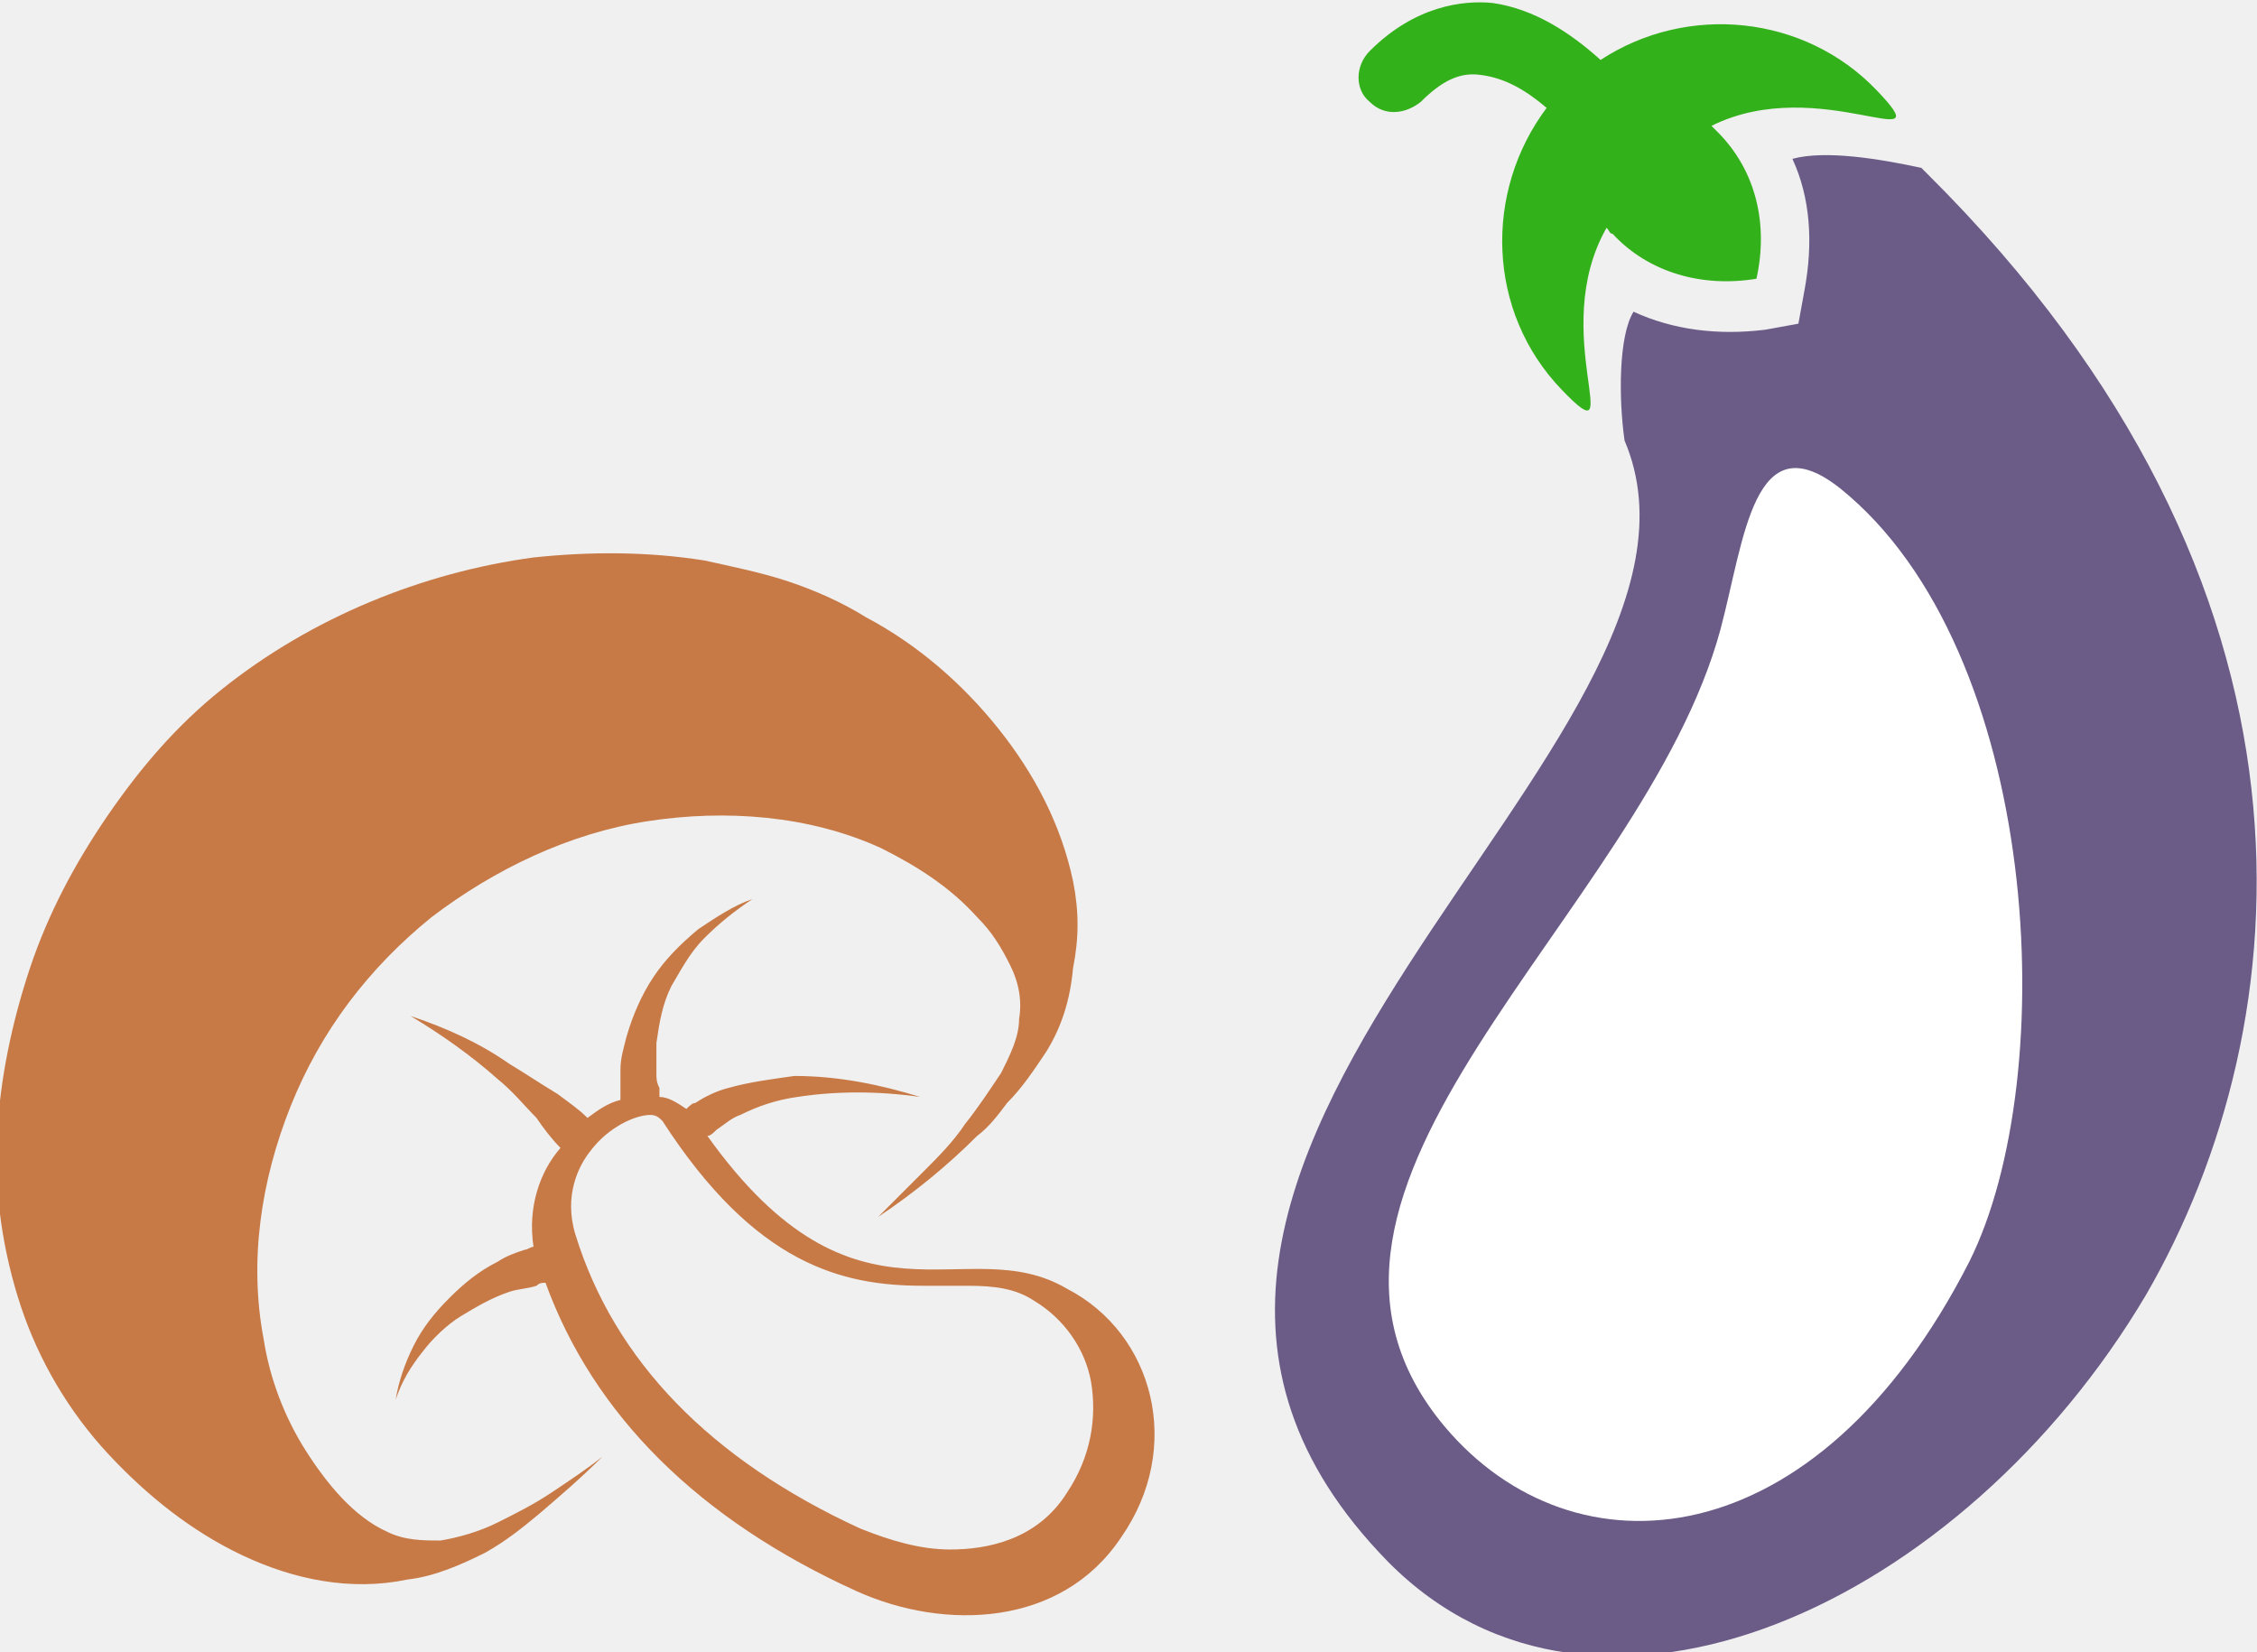
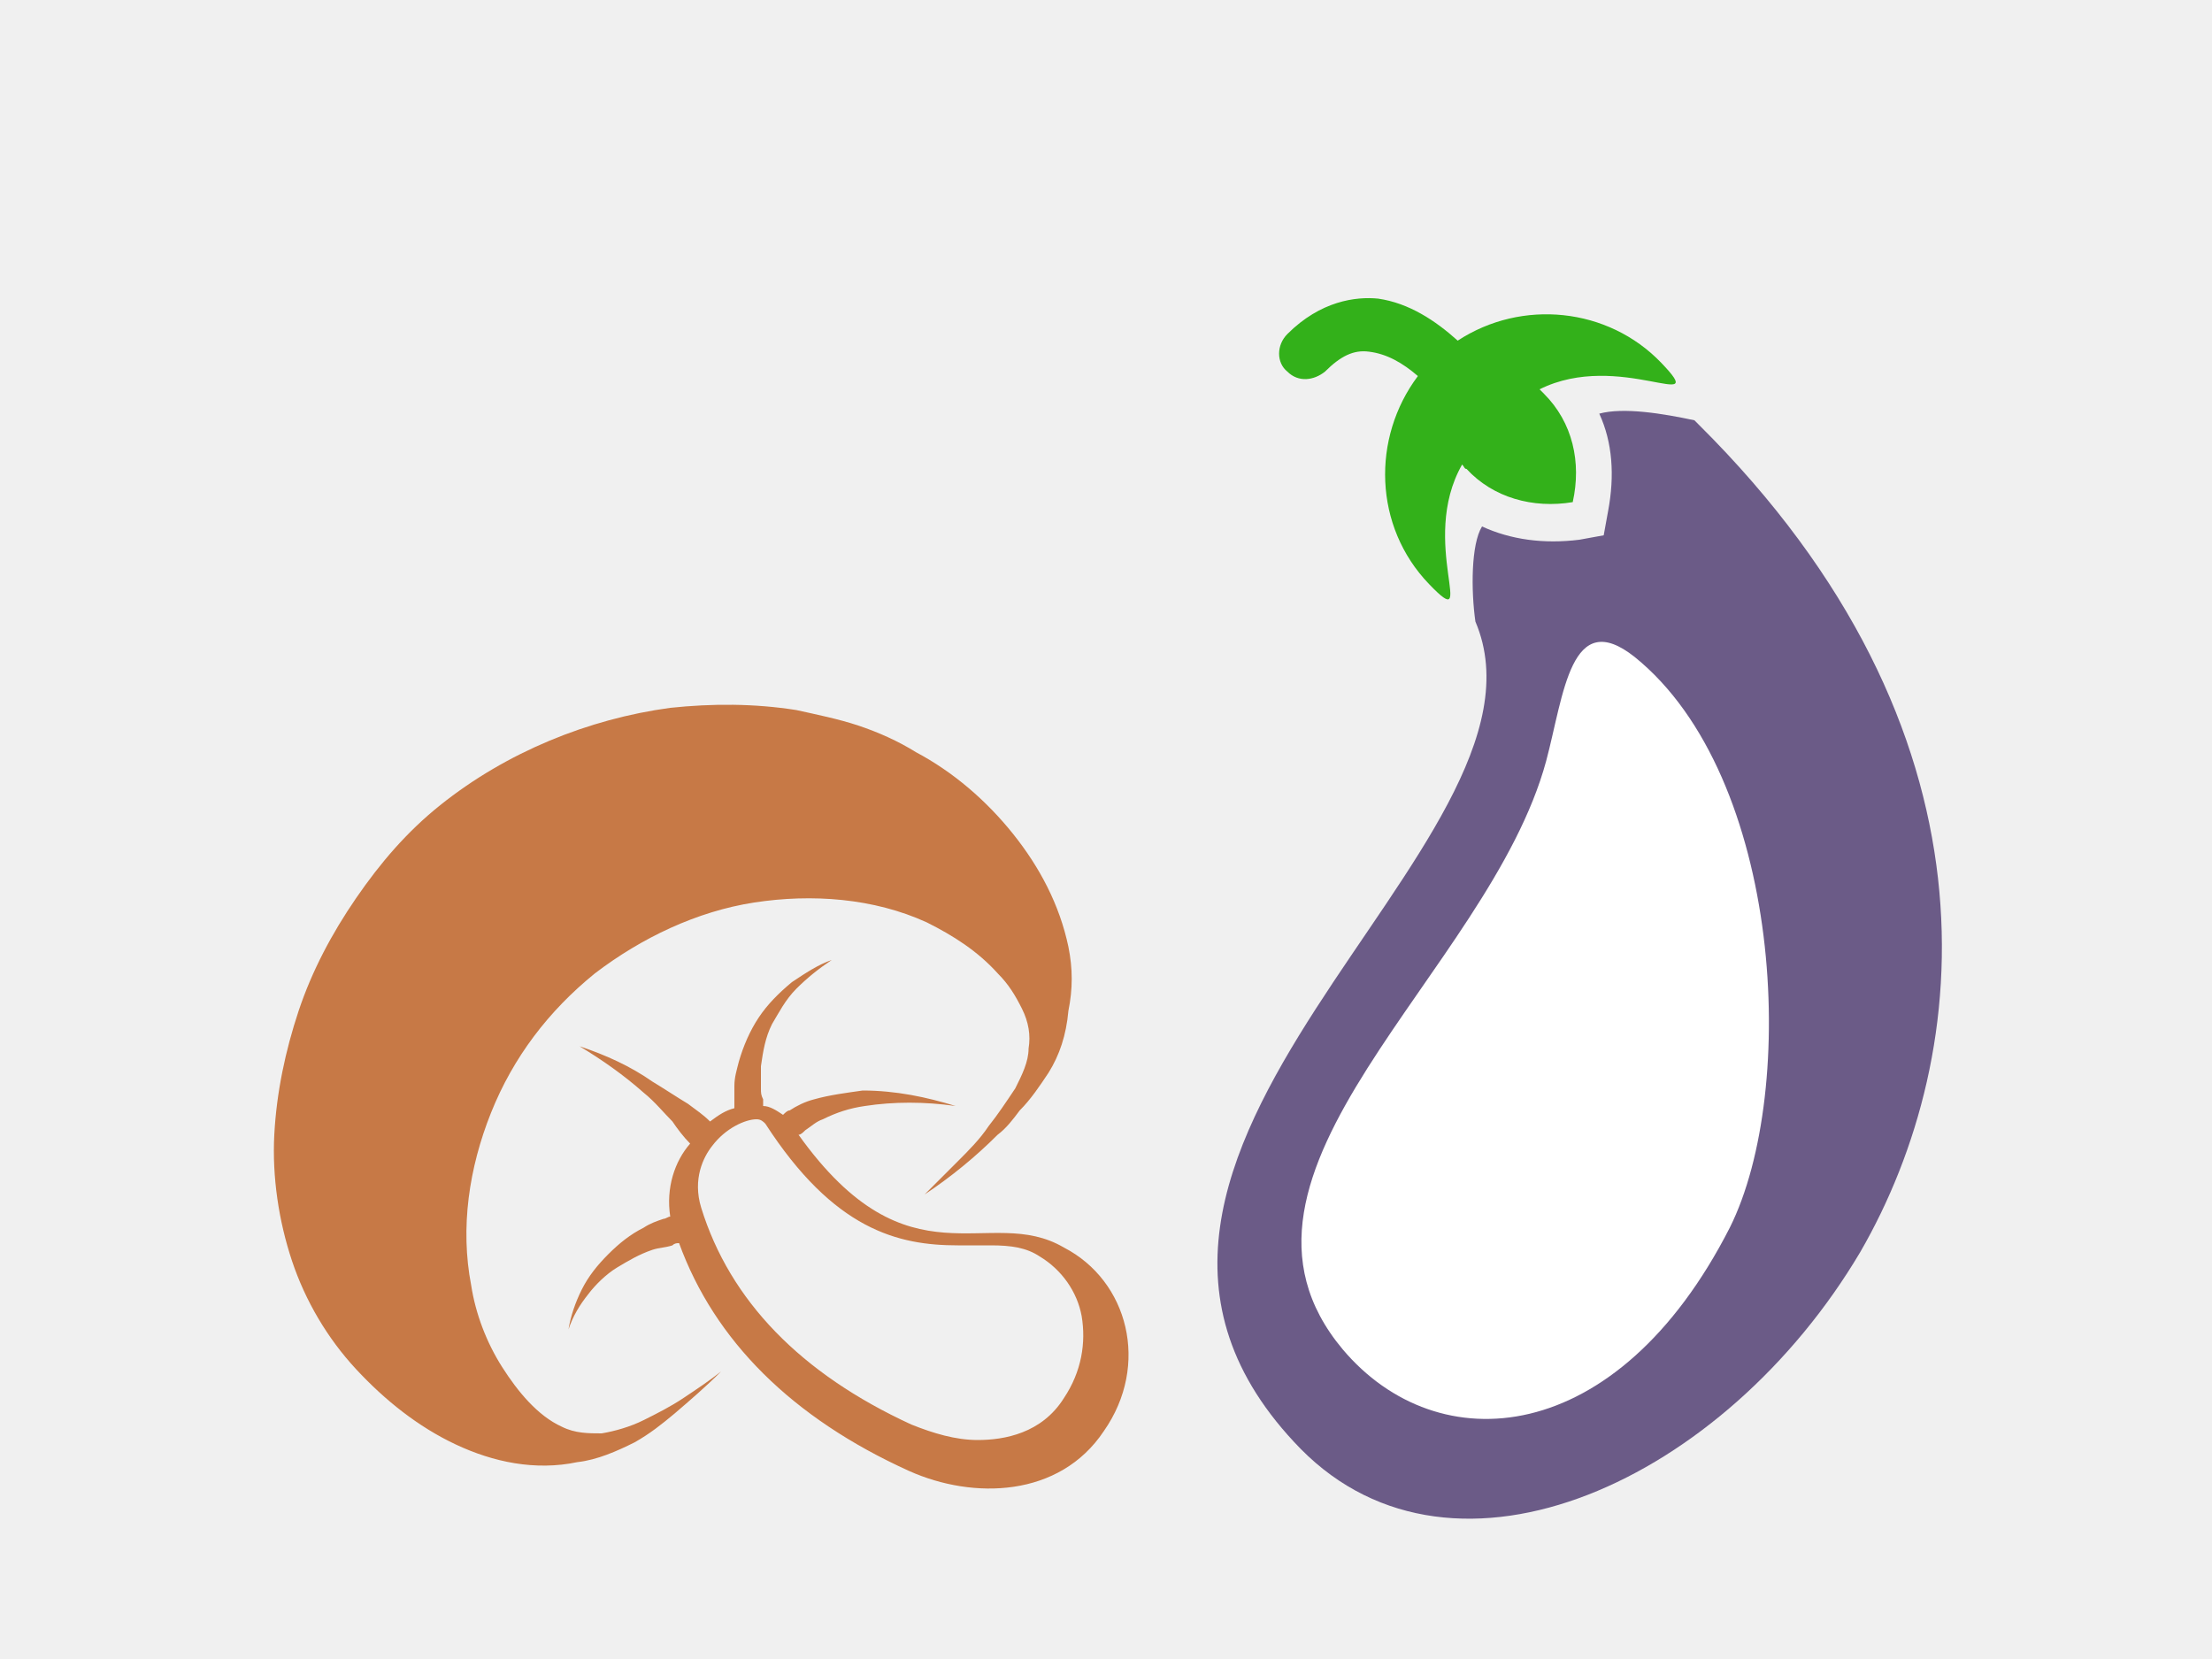
- <svg xmlns="http://www.w3.org/2000/svg" version="1.1" id="Слой_1" x="0px" y="0px" width="75.3px" height="55.1px" viewBox="0.5 2.4 75.3 55.1" enable-background="new 0.5 2.4 75.3 55.1" xml:space="preserve">
-   <path fill="#C77946" d="M37.9,53.7c-2,3-5.9,3.1-8.8,1.8c-5.3-2.4-8.8-5.9-10.4-10.3c-0.1,0-0.2,0-0.3,0.1c-0.3,0.1-0.6,0.1-0.9,0.2  c-0.6,0.2-1.1,0.5-1.6,0.8c-0.5,0.3-1,0.8-1.3,1.2c-0.4,0.5-0.7,1-0.9,1.6c0.1-0.6,0.3-1.2,0.6-1.8c0.3-0.6,0.7-1.1,1.2-1.6  c0.5-0.5,1-0.9,1.6-1.2c0.3-0.2,0.6-0.3,0.9-0.4c0.1,0,0.2-0.1,0.3-0.1c-0.2-1.3,0.2-2.5,0.9-3.3c-0.3-0.3-0.6-0.7-0.8-1  c-0.4-0.4-0.8-0.9-1.3-1.3c-0.9-0.8-1.9-1.5-2.9-2.1c1.2,0.4,2.3,0.9,3.3,1.6c0.5,0.3,1.1,0.7,1.6,1c0.4,0.3,0.7,0.5,1,0.8  c0.4-0.3,0.7-0.5,1.1-0.6c0-0.1,0-0.3,0-0.4c0-0.2,0-0.4,0-0.6c0-0.4,0.1-0.7,0.2-1.1c0.2-0.7,0.5-1.4,0.9-2  c0.4-0.6,0.9-1.1,1.5-1.6c0.6-0.4,1.2-0.8,1.8-1c-0.6,0.4-1.1,0.8-1.6,1.3c-0.5,0.5-0.8,1.1-1.1,1.6c-0.3,0.6-0.4,1.2-0.5,1.9  c0,0.3,0,0.6,0,1c0,0.2,0,0.3,0.1,0.5c0,0.1,0,0.2,0,0.3c0.3,0,0.6,0.2,0.9,0.4c0.1-0.1,0.2-0.2,0.3-0.2c0.3-0.2,0.7-0.4,1.1-0.5  c0.7-0.2,1.5-0.3,2.2-0.4c1.5,0,2.9,0.3,4.2,0.7c-1.4-0.2-2.8-0.2-4.1,0c-0.7,0.1-1.3,0.3-1.9,0.6c-0.3,0.1-0.5,0.3-0.8,0.5  c-0.1,0.1-0.2,0.2-0.3,0.2c5,7,8.6,3.1,12,5.1C39,46.9,40,50.7,37.9,53.7z M36.9,48.5c-0.2-1.1-0.9-2.1-1.9-2.7  c-0.6-0.4-1.3-0.5-2.2-0.5c-0.2,0-0.4,0-0.7,0c-0.2,0-0.5,0-0.8,0c-2.7,0-5.6-0.7-8.7-5.5c-0.1-0.1-0.2-0.2-0.4-0.2  c-0.5,0-1.4,0.4-2,1.2c-0.4,0.5-0.9,1.5-0.5,2.8c1.3,4.2,4.5,7.5,9.5,9.8c1,0.4,2,0.7,3,0.7c1.2,0,2.9-0.3,3.9-1.9  C36.9,51,37.1,49.7,36.9,48.5z M35.4,37.5c-0.4,0.6-0.8,1.2-1.3,1.7c-0.3,0.4-0.6,0.8-1,1.1c-1,1-2.1,1.9-3.3,2.7  c0.5-0.5,1-1,1.5-1.5c0.5-0.5,1-1,1.4-1.6c0.4-0.5,0.8-1.1,1.2-1.7c0.3-0.6,0.6-1.2,0.6-1.8c0.1-0.6,0-1.2-0.3-1.8  c-0.3-0.6-0.6-1.1-1.1-1.6c-0.9-1-2-1.7-3.2-2.3c-2.4-1.1-5.2-1.3-7.8-0.9c-2.6,0.4-5.1,1.6-7.2,3.2c-2.1,1.7-3.7,3.8-4.7,6.3  c-1,2.5-1.4,5.2-0.9,7.8c0.2,1.3,0.7,2.6,1.4,3.7c0.7,1.1,1.6,2.2,2.7,2.7c0.6,0.3,1.2,0.3,1.8,0.3c0.6-0.1,1.3-0.3,1.9-0.6  c0.6-0.3,1.2-0.6,1.8-1c0.6-0.4,1.2-0.8,1.7-1.2c-0.7,0.7-1.4,1.3-2.1,1.9c-0.6,0.5-1.1,0.9-1.8,1.3c-0.8,0.4-1.7,0.8-2.6,0.9  c-1.9,0.4-3.8,0-5.5-0.8c-1.7-0.8-3.2-2-4.5-3.4c-1.3-1.4-2.3-3.1-2.9-4.9c-0.6-1.8-0.9-3.8-0.8-5.7c0.1-1.9,0.5-3.8,1.1-5.6  c0.6-1.8,1.5-3.5,2.6-5.1c1.1-1.6,2.3-3,3.8-4.2c3-2.4,6.7-3.9,10.4-4.4c1.9-0.2,3.8-0.2,5.7,0.1c0.9,0.2,1.9,0.4,2.8,0.7  c0.9,0.3,1.8,0.7,2.6,1.2c1.7,0.9,3.2,2.2,4.4,3.7c1.2,1.5,2.1,3.2,2.5,5.1c0.2,1,0.2,1.9,0,2.9C36.2,35.8,35.9,36.7,35.4,37.5z" />
-   <path fill="#6B5B87" d="M64.8,8.2c-0.1-0.1-0.1-0.1-0.2-0.2c-1.4-0.3-3.2-0.6-4.3-0.3c0.6,1.3,0.7,2.8,0.4,4.4l-0.2,1.1l-1.1,0.2  c-1.6,0.2-3.1,0-4.4-0.6c-0.5,0.8-0.5,2.9-0.3,4.3c4.3,10.1-20.9,24.1-7.9,37.4c7,7.1,19.2,1.4,25.3-8.9C77.3,36.6,78.7,22,64.8,8.2  z" />
-   <path fill="#FFFFFF" d="M66.2,44.5C61.1,54.5,53,55.1,48.7,50C42,42,55.3,33,57.9,23.4c0.8-3,1.1-7,4-4.7  C68.6,24.1,69.3,38.3,66.2,44.5z" />
-   <path fill="#33B11A" d="M53.9,4.4c-1-0.9-2.2-1.7-3.6-1.9c-1-0.1-2.6,0.1-4.1,1.6c-0.5,0.5-0.5,1.3,0,1.7c0.5,0.5,1.2,0.4,1.7,0  c0.7-0.7,1.3-1,2-0.9C50.7,5,51.4,5.4,52.1,6c-2.1,2.8-2,6.8,0.5,9.4c2.3,2.4-0.5-1.9,1.5-5.4c0.1,0.1,0.1,0.2,0.2,0.2  c1.2,1.3,3,1.8,4.8,1.5c0.4-1.8,0-3.6-1.3-4.9c-0.1-0.1-0.2-0.2-0.2-0.2c3.6-1.8,7.8,1.2,5.5-1.2C60.7,2.9,56.8,2.5,53.9,4.4z" />
+ <svg xmlns="http://www.w3.org/2000/svg" version="1.1" id="Слой_1" x="0px" y="0px" width="100px" height="75px" viewBox="0 0 100 75" enable-background="new 0 0 100 75" xml:space="preserve">
+   <path fill="#C77946" d="M49.9,64.7c-2,3-5.9,3.1-8.8,1.8c-5.3-2.4-8.8-5.9-10.4-10.3c-0.1,0-0.2,0-0.3,0.1c-0.3,0.1-0.6,0.1-0.9,0.2  c-0.6,0.2-1.1,0.5-1.6,0.8s-1,0.8-1.3,1.2c-0.4,0.5-0.7,1-0.9,1.6c0.1-0.6,0.3-1.2,0.6-1.8c0.3-0.6,0.7-1.1,1.2-1.6s1-0.9,1.6-1.2  c0.3-0.2,0.6-0.3,0.9-0.4c0.1,0,0.2-0.1,0.3-0.1c-0.2-1.3,0.2-2.5,0.9-3.3c-0.3-0.3-0.6-0.7-0.8-1c-0.4-0.4-0.8-0.9-1.3-1.3  c-0.9-0.8-1.9-1.5-2.9-2.1c1.2,0.4,2.3,0.9,3.3,1.6c0.5,0.3,1.1,0.7,1.6,1c0.4,0.3,0.7,0.5,1,0.8c0.4-0.3,0.7-0.5,1.1-0.6  c0-0.1,0-0.3,0-0.4c0-0.2,0-0.4,0-0.6c0-0.4,0.1-0.7,0.2-1.1c0.2-0.7,0.5-1.4,0.9-2s0.9-1.1,1.5-1.6c0.6-0.4,1.2-0.8,1.8-1  c-0.6,0.4-1.1,0.8-1.6,1.3s-0.8,1.1-1.1,1.6c-0.3,0.6-0.4,1.2-0.5,1.9c0,0.3,0,0.6,0,1c0,0.2,0,0.3,0.1,0.5c0,0.1,0,0.2,0,0.3  c0.3,0,0.6,0.2,0.9,0.4c0.1-0.1,0.2-0.2,0.3-0.2c0.3-0.2,0.7-0.4,1.1-0.5c0.7-0.2,1.5-0.3,2.2-0.4c1.5,0,2.9,0.3,4.2,0.7  c-1.4-0.2-2.8-0.2-4.1,0c-0.7,0.1-1.3,0.3-1.9,0.6c-0.3,0.1-0.5,0.3-0.8,0.5c-0.1,0.1-0.2,0.2-0.3,0.2c5,7,8.6,3.1,12,5.1  C51,57.9,52,61.7,49.9,64.7z M48.9,59.5c-0.2-1.1-0.9-2.1-1.9-2.7c-0.6-0.4-1.3-0.5-2.2-0.5c-0.2,0-0.4,0-0.7,0c-0.2,0-0.5,0-0.8,0  c-2.7,0-5.6-0.7-8.7-5.5c-0.1-0.1-0.2-0.2-0.4-0.2c-0.5,0-1.4,0.4-2,1.2c-0.4,0.5-0.9,1.5-0.5,2.8c1.3,4.2,4.5,7.5,9.5,9.8  c1,0.4,2,0.7,3,0.7c1.2,0,2.9-0.3,3.9-1.9C48.9,62,49.1,60.7,48.9,59.5z M47.4,48.5c-0.4,0.6-0.8,1.2-1.3,1.7  c-0.3,0.4-0.6,0.8-1,1.1c-1,1-2.1,1.9-3.3,2.7c0.5-0.5,1-1,1.5-1.5s1-1,1.4-1.6c0.4-0.5,0.8-1.1,1.2-1.7c0.3-0.6,0.6-1.2,0.6-1.8  c0.1-0.6,0-1.2-0.3-1.8s-0.6-1.1-1.1-1.6c-0.9-1-2-1.7-3.2-2.3c-2.4-1.1-5.2-1.3-7.8-0.9c-2.6,0.4-5.1,1.6-7.2,3.2  c-2.1,1.7-3.7,3.8-4.7,6.3s-1.4,5.2-0.9,7.8c0.2,1.3,0.7,2.6,1.4,3.7c0.7,1.1,1.6,2.2,2.7,2.7c0.6,0.3,1.2,0.3,1.8,0.3  c0.6-0.1,1.3-0.3,1.9-0.6c0.6-0.3,1.2-0.6,1.8-1c0.6-0.4,1.2-0.8,1.7-1.2c-0.7,0.7-1.4,1.3-2.1,1.9c-0.6,0.5-1.1,0.9-1.8,1.3  c-0.8,0.4-1.7,0.8-2.6,0.9c-1.9,0.4-3.8,0-5.5-0.8c-1.7-0.8-3.2-2-4.5-3.4s-2.3-3.1-2.9-4.9c-0.6-1.8-0.9-3.8-0.8-5.7  c0.1-1.9,0.5-3.8,1.1-5.6s1.5-3.5,2.6-5.1s2.3-3,3.8-4.2c3-2.4,6.7-3.9,10.4-4.4c1.9-0.2,3.8-0.2,5.7,0.1c0.9,0.2,1.9,0.4,2.8,0.7  c0.9,0.3,1.8,0.7,2.6,1.2c1.7,0.9,3.2,2.2,4.4,3.7s2.1,3.2,2.5,5.1c0.2,1,0.2,1.9,0,2.9C48.2,46.8,47.9,47.7,47.4,48.5z" />
+   <path fill="#6B5B87" d="M76.8,19.2c-0.1-0.1-0.1-0.1-0.2-0.2c-1.4-0.3-3.2-0.6-4.3-0.3c0.6,1.3,0.7,2.8,0.4,4.4l-0.2,1.1l-1.1,0.2  c-1.6,0.2-3.1,0-4.4-0.6c-0.5,0.8-0.5,2.9-0.3,4.3c4.3,10.1-20.9,24.1-7.9,37.4c7,7.1,19.2,1.4,25.3-8.9  C89.3,47.6,90.7,33,76.8,19.2z" />
+   <path fill="#FFFFFF" d="M78.2,55.5C73.1,65.5,65,66.1,60.7,61c-6.7-8,6.6-17,9.2-26.6c0.8-3,1.1-7,4-4.7  C80.6,35.1,81.3,49.3,78.2,55.5z" />
+   <path fill="#33B11A" d="M65.9,15.4c-1-0.9-2.2-1.7-3.6-1.9c-1-0.1-2.6,0.1-4.1,1.6c-0.5,0.5-0.5,1.3,0,1.7c0.5,0.5,1.2,0.4,1.7,0  c0.7-0.7,1.3-1,2-0.9c0.8,0.1,1.5,0.5,2.2,1.1c-2.1,2.8-2,6.8,0.5,9.4c2.3,2.4-0.5-1.9,1.5-5.4c0.1,0.1,0.1,0.2,0.2,0.2  c1.2,1.3,3,1.8,4.8,1.5c0.4-1.8,0-3.6-1.3-4.9c-0.1-0.1-0.2-0.2-0.2-0.2c3.6-1.8,7.8,1.2,5.5-1.2C72.7,13.9,68.8,13.5,65.9,15.4z" />
</svg>
